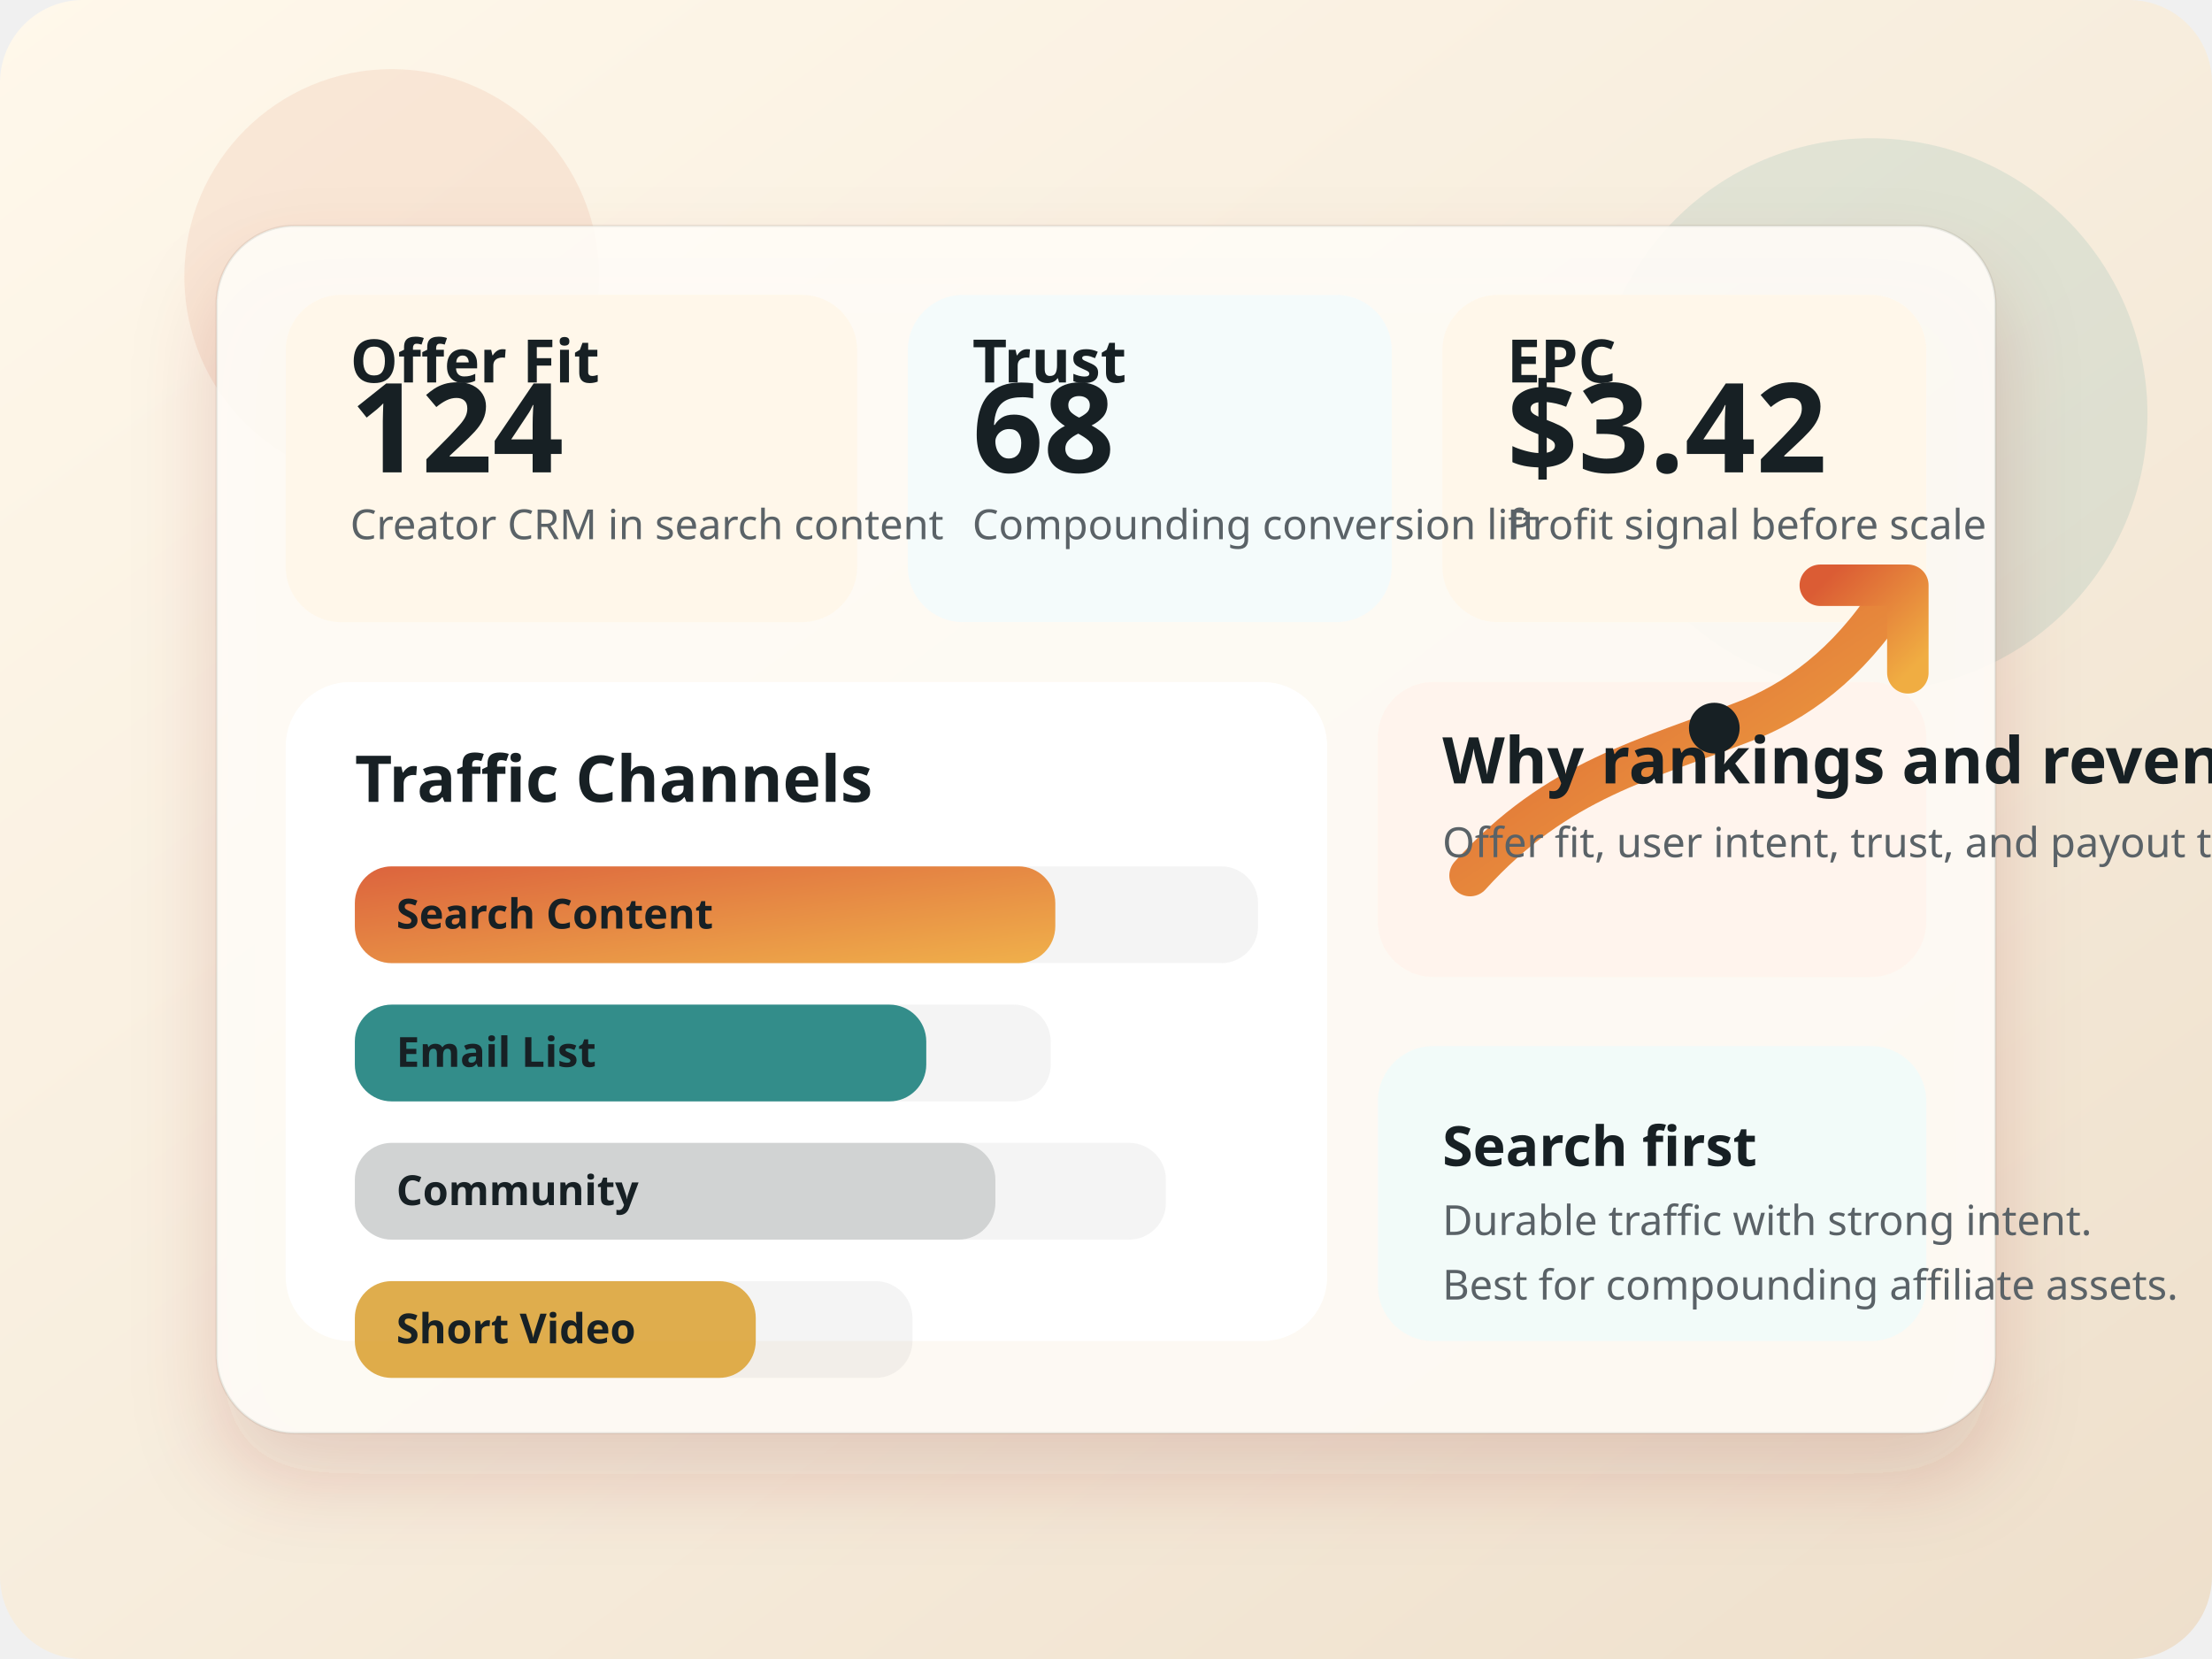
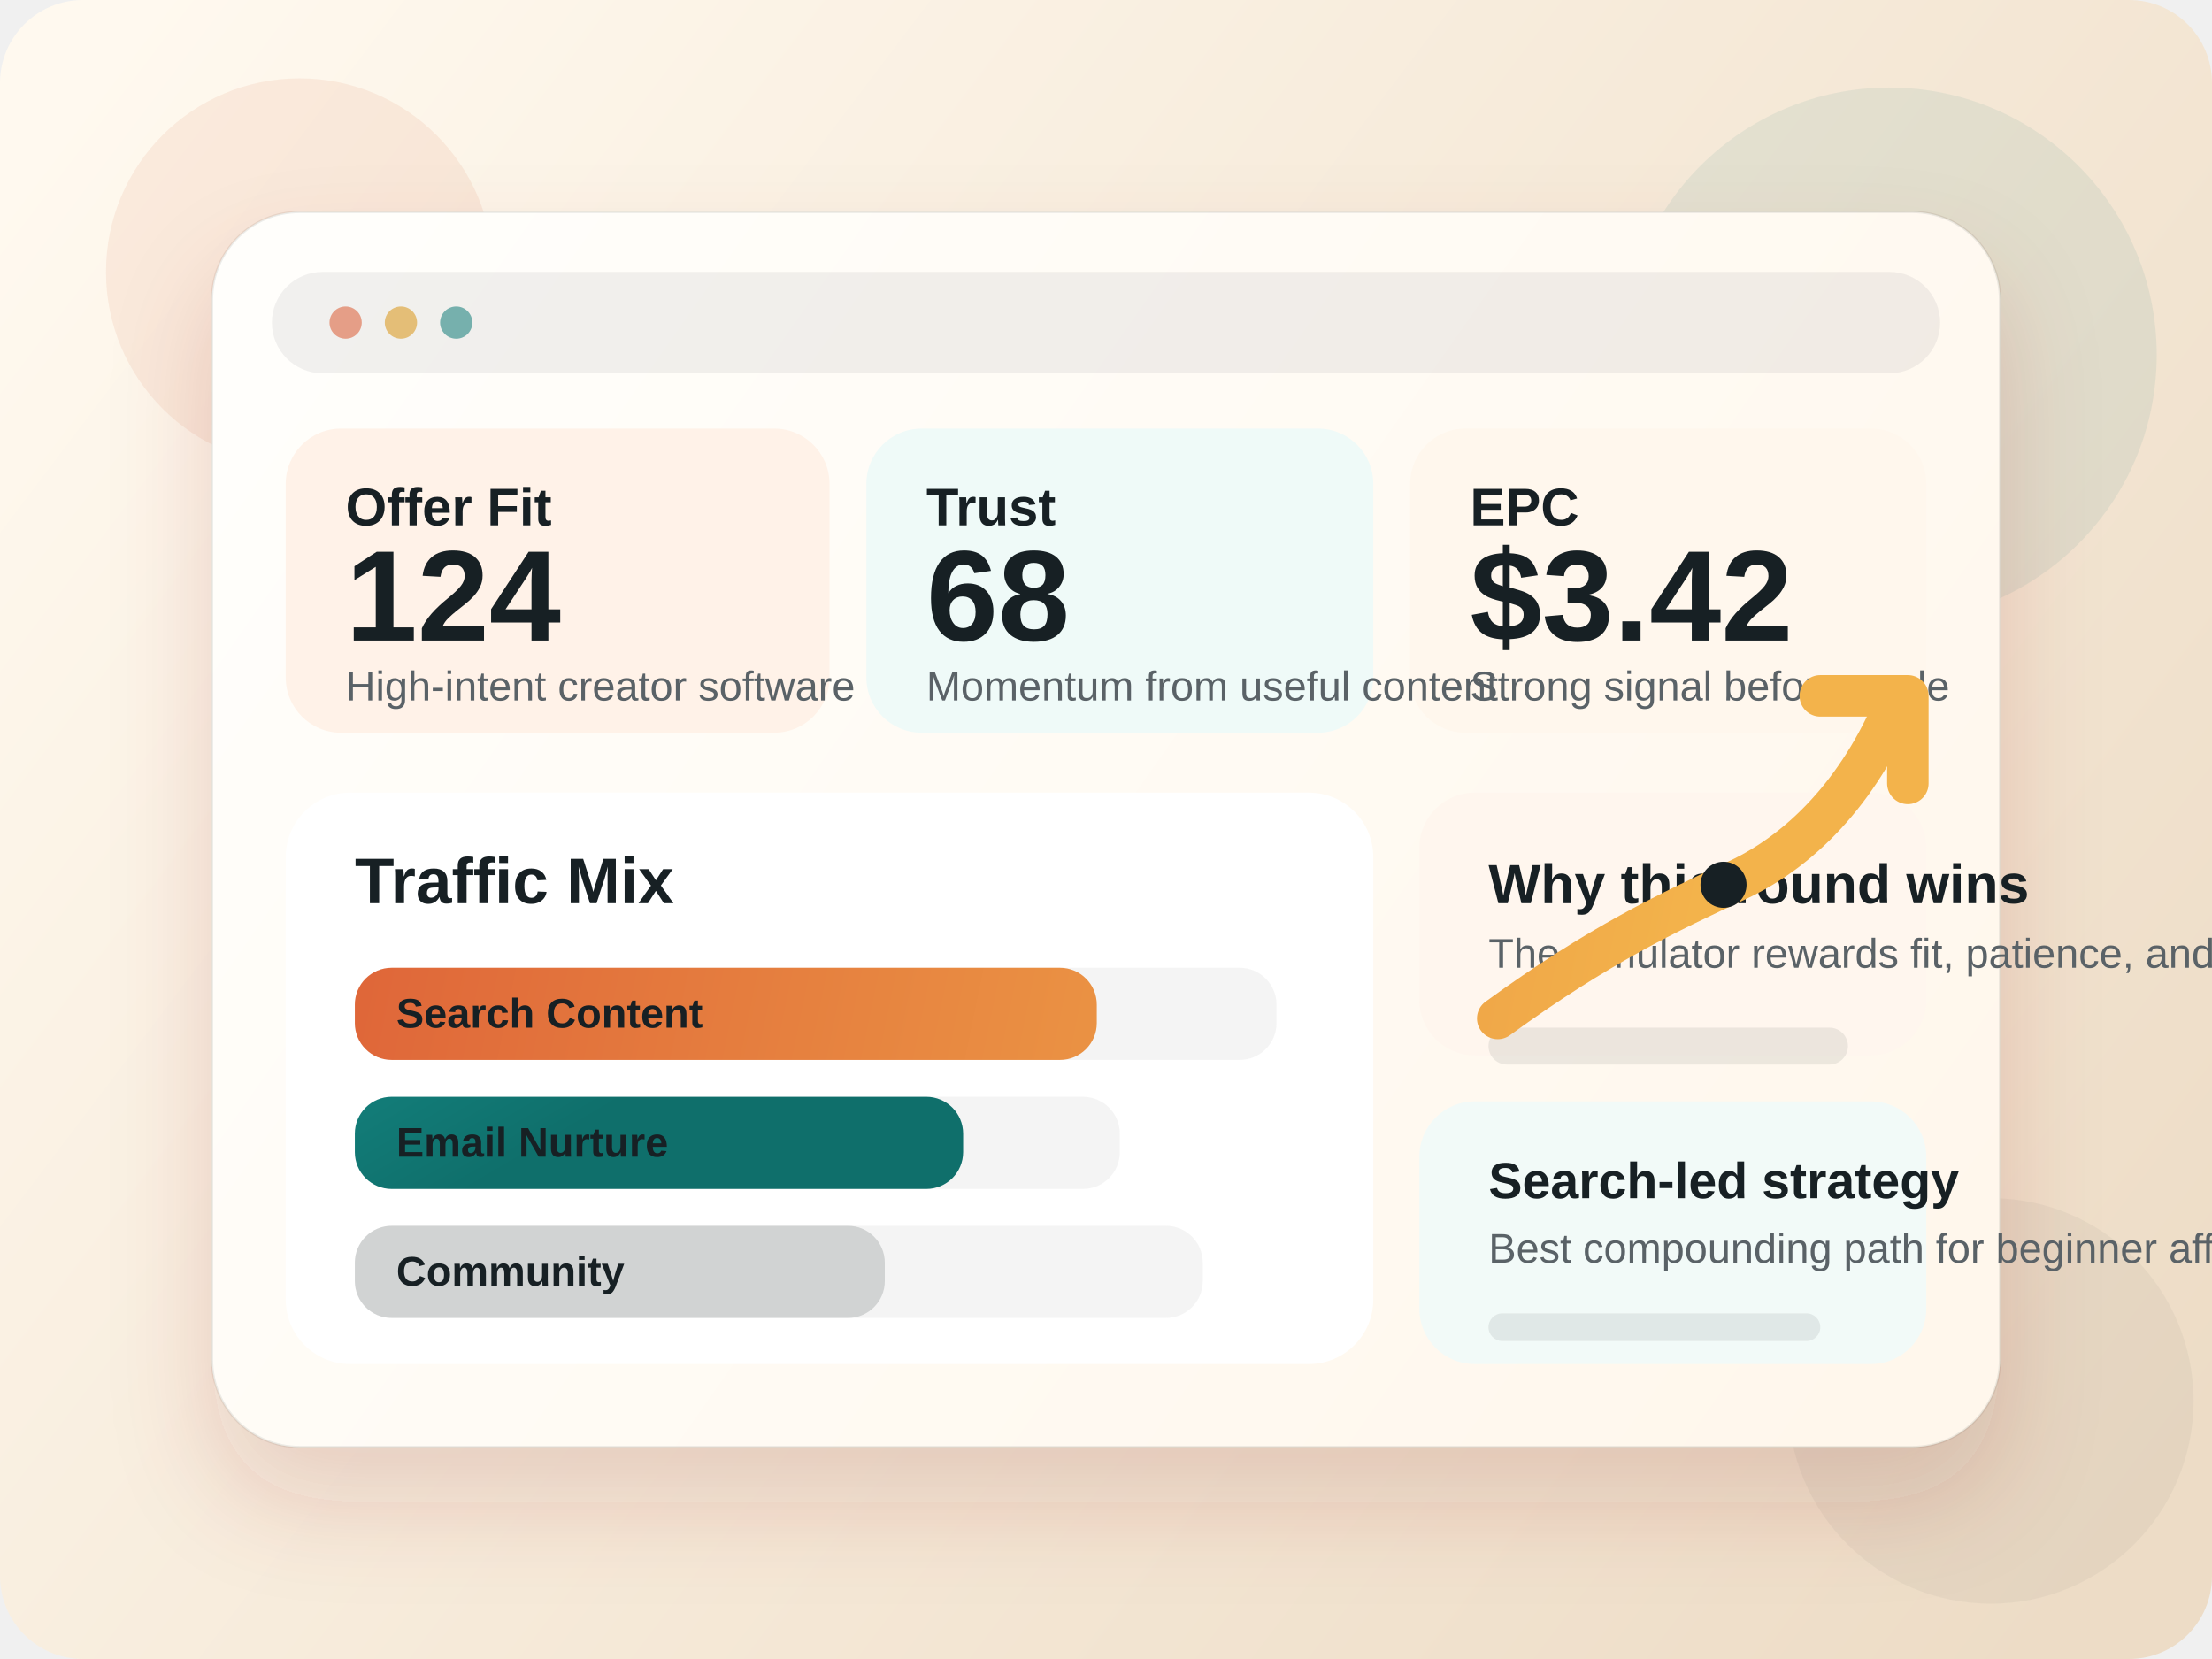
<svg xmlns="http://www.w3.org/2000/svg" viewBox="0 0 960 720" role="img" aria-labelledby="title desc">
  <defs>
-     <linearGradient id="bg" x1="0" y1="0" x2="1" y2="1">
-       <stop offset="0%" stop-color="#fff8eb" />
-       <stop offset="50%" stop-color="#f7eddd" />
-       <stop offset="100%" stop-color="#eedfcb" />
+     <linearGradient id="bg" x1="40" y1="28" x2="910" y2="688" gradientUnits="userSpaceOnUse">
+       <stop offset="0" stop-color="#fff9ef" />
+       <stop offset="0.5" stop-color="#f6ead9" />
+       <stop offset="1" stop-color="#eddcc6" />
    </linearGradient>
-     <linearGradient id="accent" x1="0" y1="0" x2="1" y2="1">
-       <stop offset="0%" stop-color="#db5c34" />
-       <stop offset="100%" stop-color="#f0ad42" />
+     <linearGradient id="surface" x1="142" y1="118" x2="824" y2="598" gradientUnits="userSpaceOnUse">
+       <stop offset="0" stop-color="#fffefb" />
+       <stop offset="1" stop-color="#fff7ec" />
    </linearGradient>
-     <linearGradient id="teal" x1="0" y1="0" x2="1" y2="1">
-       <stop offset="0%" stop-color="#127c78" />
-       <stop offset="100%" stop-color="#1e9e96" />
+     <linearGradient id="accent" x1="176" y1="160" x2="760" y2="280" gradientUnits="userSpaceOnUse">
+       <stop offset="0" stop-color="#de6238" />
+       <stop offset="1" stop-color="#f3b34b" />
+     </linearGradient>
+     <linearGradient id="teal" x1="448" y1="208" x2="520" y2="330" gradientUnits="userSpaceOnUse">
+       <stop offset="0" stop-color="#17908c" />
+       <stop offset="1" stop-color="#0f6f6b" />
    </linearGradient>
    <filter id="shadow" x="-20%" y="-20%" width="140%" height="140%">
-       <feDropShadow dx="0" dy="20" stdDeviation="18" flood-color="#8a3026" flood-opacity="0.18" />
+       <feDropShadow dx="0" dy="24" stdDeviation="22" flood-color="#8a3026" flood-opacity="0.16" />
    </filter>
  </defs>
  <rect width="960" height="720" rx="36" fill="url(#bg)" />
-   <circle cx="170" cy="120" r="90" fill="#db5c34" fill-opacity="0.10" />
-   <circle cx="812" cy="180" r="120" fill="#127c78" fill-opacity="0.10" />
+   <circle cx="130" cy="118" r="84" fill="#db5c34" fill-opacity="0.09" />
+   <circle cx="820" cy="154" r="116" fill="#127c78" fill-opacity="0.08" />
+   <circle cx="864" cy="608" r="88" fill="#172024" fill-opacity="0.04" />
  <g filter="url(#shadow)">
-     <rect x="94" y="98" width="772" height="524" rx="34" fill="#fffdf7" fill-opacity="0.9" stroke="#172024" stroke-opacity="0.08" />
-     <rect x="124" y="128" width="248" height="142" rx="24" fill="#fff7ea" />
-     <rect x="394" y="128" width="210" height="142" rx="24" fill="#f4fbfb" />
-     <rect x="626" y="128" width="210" height="142" rx="24" fill="#fff7ea" />
-     <rect x="124" y="296" width="452" height="286" rx="28" fill="#ffffff" />
-     <rect x="598" y="296" width="238" height="128" rx="24" fill="#fff4ed" />
-     <rect x="598" y="454" width="238" height="128" rx="24" fill="#f2fbf9" />
+     <rect x="92" y="92" width="776" height="536" rx="38" fill="url(#surface)" stroke="#172024" stroke-opacity="0.08" />
+     <rect x="118" y="118" width="724" height="44" rx="22" fill="#172024" fill-opacity="0.06" />
+     <circle cx="150" cy="140" r="7" fill="#db5c34" fill-opacity="0.55" />
+     <circle cx="174" cy="140" r="7" fill="#d89616" fill-opacity="0.55" />
+     <circle cx="198" cy="140" r="7" fill="#127c78" fill-opacity="0.55" />
+     <rect x="124" y="186" width="236" height="132" rx="24" fill="#fff2e8" />
+     <rect x="376" y="186" width="220" height="132" rx="24" fill="#effaf8" />
+     <rect x="612" y="186" width="224" height="132" rx="24" fill="#fff7ed" />
+     <rect x="124" y="344" width="472" height="248" rx="28" fill="#ffffff" />
+     <rect x="616" y="344" width="220" height="114" rx="24" fill="#fff6ee" />
+     <rect x="616" y="478" width="220" height="114" rx="24" fill="#f2faf8" />
  </g>
-   <g font-family="'IBM Plex Sans', sans-serif" fill="#172024">
-     <text x="152" y="166" font-size="26" font-weight="700">Offer Fit</text>
-     <text x="152" y="205" font-size="54" font-weight="700">124</text>
-     <text x="152" y="234" font-size="18" fill="#5a6267">Creator CRM in search content</text>
-     <text x="422" y="166" font-size="26" font-weight="700">Trust</text>
-     <text x="422" y="205" font-size="54" font-weight="700">68</text>
-     <text x="422" y="234" font-size="18" fill="#5a6267">Compounding conversion lift</text>
-     <text x="654" y="166" font-size="26" font-weight="700">EPC</text>
-     <text x="654" y="205" font-size="54" font-weight="700">$3.42</text>
-     <text x="654" y="234" font-size="18" fill="#5a6267">Profit signal before scale</text>
-     <text x="154" y="348" font-size="28" font-weight="700">Traffic Channels</text>
+   <g font-family="Arial, Helvetica, sans-serif" fill="#172024">
+     <text x="150" y="228" font-size="23" font-weight="700">Offer Fit</text>
+     <text x="150" y="278" font-size="56" font-weight="700">124</text>
+     <text x="150" y="304" font-size="18" fill="#5a6267">High-intent creator software</text>
+     <text x="402" y="228" font-size="23" font-weight="700">Trust</text>
+     <text x="402" y="278" font-size="56" font-weight="700">68</text>
+     <text x="402" y="304" font-size="18" fill="#5a6267">Momentum from useful content</text>
+     <text x="638" y="228" font-size="23" font-weight="700">EPC</text>
+     <text x="638" y="278" font-size="56" font-weight="700">$3.42</text>
+     <text x="638" y="304" font-size="18" fill="#5a6267">Strong signal before scale</text>
+     <text x="154" y="392" font-size="28" font-weight="700">Traffic Mix</text>
+     <text x="646" y="392" font-size="24" font-weight="700">Why this round wins</text>
+     <text x="646" y="420" font-size="18" fill="#5a6267">The simulator rewards fit, patience, and real audience intent.</text>
+     <text x="646" y="520" font-size="22" font-weight="700">Search-led strategy</text>
+     <text x="646" y="548" font-size="18" fill="#5a6267">Best compounding path for beginner affiliates.</text>
  </g>
  <g>
-     <rect x="154" y="376" width="392" height="42" rx="16" fill="#172024" fill-opacity="0.05" />
-     <rect x="154" y="436" width="302" height="42" rx="16" fill="#172024" fill-opacity="0.05" />
-     <rect x="154" y="496" width="352" height="42" rx="16" fill="#172024" fill-opacity="0.05" />
-     <rect x="154" y="556" width="242" height="42" rx="16" fill="#172024" fill-opacity="0.05" />
-     <rect x="154" y="376" width="304" height="42" rx="16" fill="url(#accent)" fill-opacity="0.95" />
-     <rect x="154" y="436" width="248" height="42" rx="16" fill="#127c78" fill-opacity="0.85" />
-     <rect x="154" y="496" width="278" height="42" rx="16" fill="#172024" fill-opacity="0.16" />
-     <rect x="154" y="556" width="174" height="42" rx="16" fill="#d89616" fill-opacity="0.75" />
+     <rect x="154" y="420" width="400" height="40" rx="16" fill="#172024" fill-opacity="0.05" />
+     <rect x="154" y="476" width="332" height="40" rx="16" fill="#172024" fill-opacity="0.05" />
+     <rect x="154" y="532" width="368" height="40" rx="16" fill="#172024" fill-opacity="0.05" />
+     <rect x="154" y="420" width="322" height="40" rx="16" fill="url(#accent)" />
+     <rect x="154" y="476" width="264" height="40" rx="16" fill="url(#teal)" />
+     <rect x="154" y="532" width="230" height="40" rx="16" fill="#172024" fill-opacity="0.16" />
+     <rect x="646" y="446" width="156" height="16" rx="8" fill="#172024" fill-opacity="0.08" />
+     <rect x="646" y="570" width="144" height="12" rx="6" fill="#172024" fill-opacity="0.08" />
  </g>
-   <g font-family="'IBM Plex Sans', sans-serif" font-size="18" font-weight="600" fill="#172024">
-     <text x="172" y="403">Search Content</text>
-     <text x="172" y="463">Email List</text>
-     <text x="172" y="523">Community</text>
-     <text x="172" y="583">Short Video</text>
+   <g font-family="Arial, Helvetica, sans-serif" font-size="18" font-weight="700" fill="#172024">
+     <text x="172" y="446">Search Content</text>
+     <text x="172" y="502">Email Nurture</text>
+     <text x="172" y="558">Community</text>
  </g>
  <g>
-     <path d="M638 380 C676 338 714 330 760 312 C784 302 806 284 824 254" fill="none" stroke="url(#accent)" stroke-width="18" stroke-linecap="round" />
-     <path d="M790 254 H828 V292" fill="none" stroke="url(#accent)" stroke-width="18" stroke-linecap="round" stroke-linejoin="round" />
-     <circle cx="744" cy="316" r="11" fill="#172024" />
-   </g>
-   <g font-family="'IBM Plex Sans', sans-serif" fill="#172024">
-     <text x="626" y="340" font-size="28" font-weight="700">Why rankings and revenue move</text>
-     <text x="626" y="372" font-size="18" fill="#5a6267">Offer fit, user intent, trust, and payout timing.</text>
-     <text x="626" y="506" font-size="24" font-weight="700">Search first</text>
-     <text x="626" y="536" font-size="18" fill="#5a6267">Durable traffic with strong intent.</text>
-     <text x="626" y="564" font-size="18" fill="#5a6267">Best for compounding affiliate assets.</text>
+     <path d="M650 442 C694 410 724 396 754 382 C784 368 809 340 824 302" fill="none" stroke="url(#accent)" stroke-width="18" stroke-linecap="round" />
+     <path d="M790 302 H828 V340" fill="none" stroke="url(#accent)" stroke-width="18" stroke-linecap="round" stroke-linejoin="round" />
+     <circle cx="748" cy="384" r="10" fill="#172024" />
  </g>
</svg>
